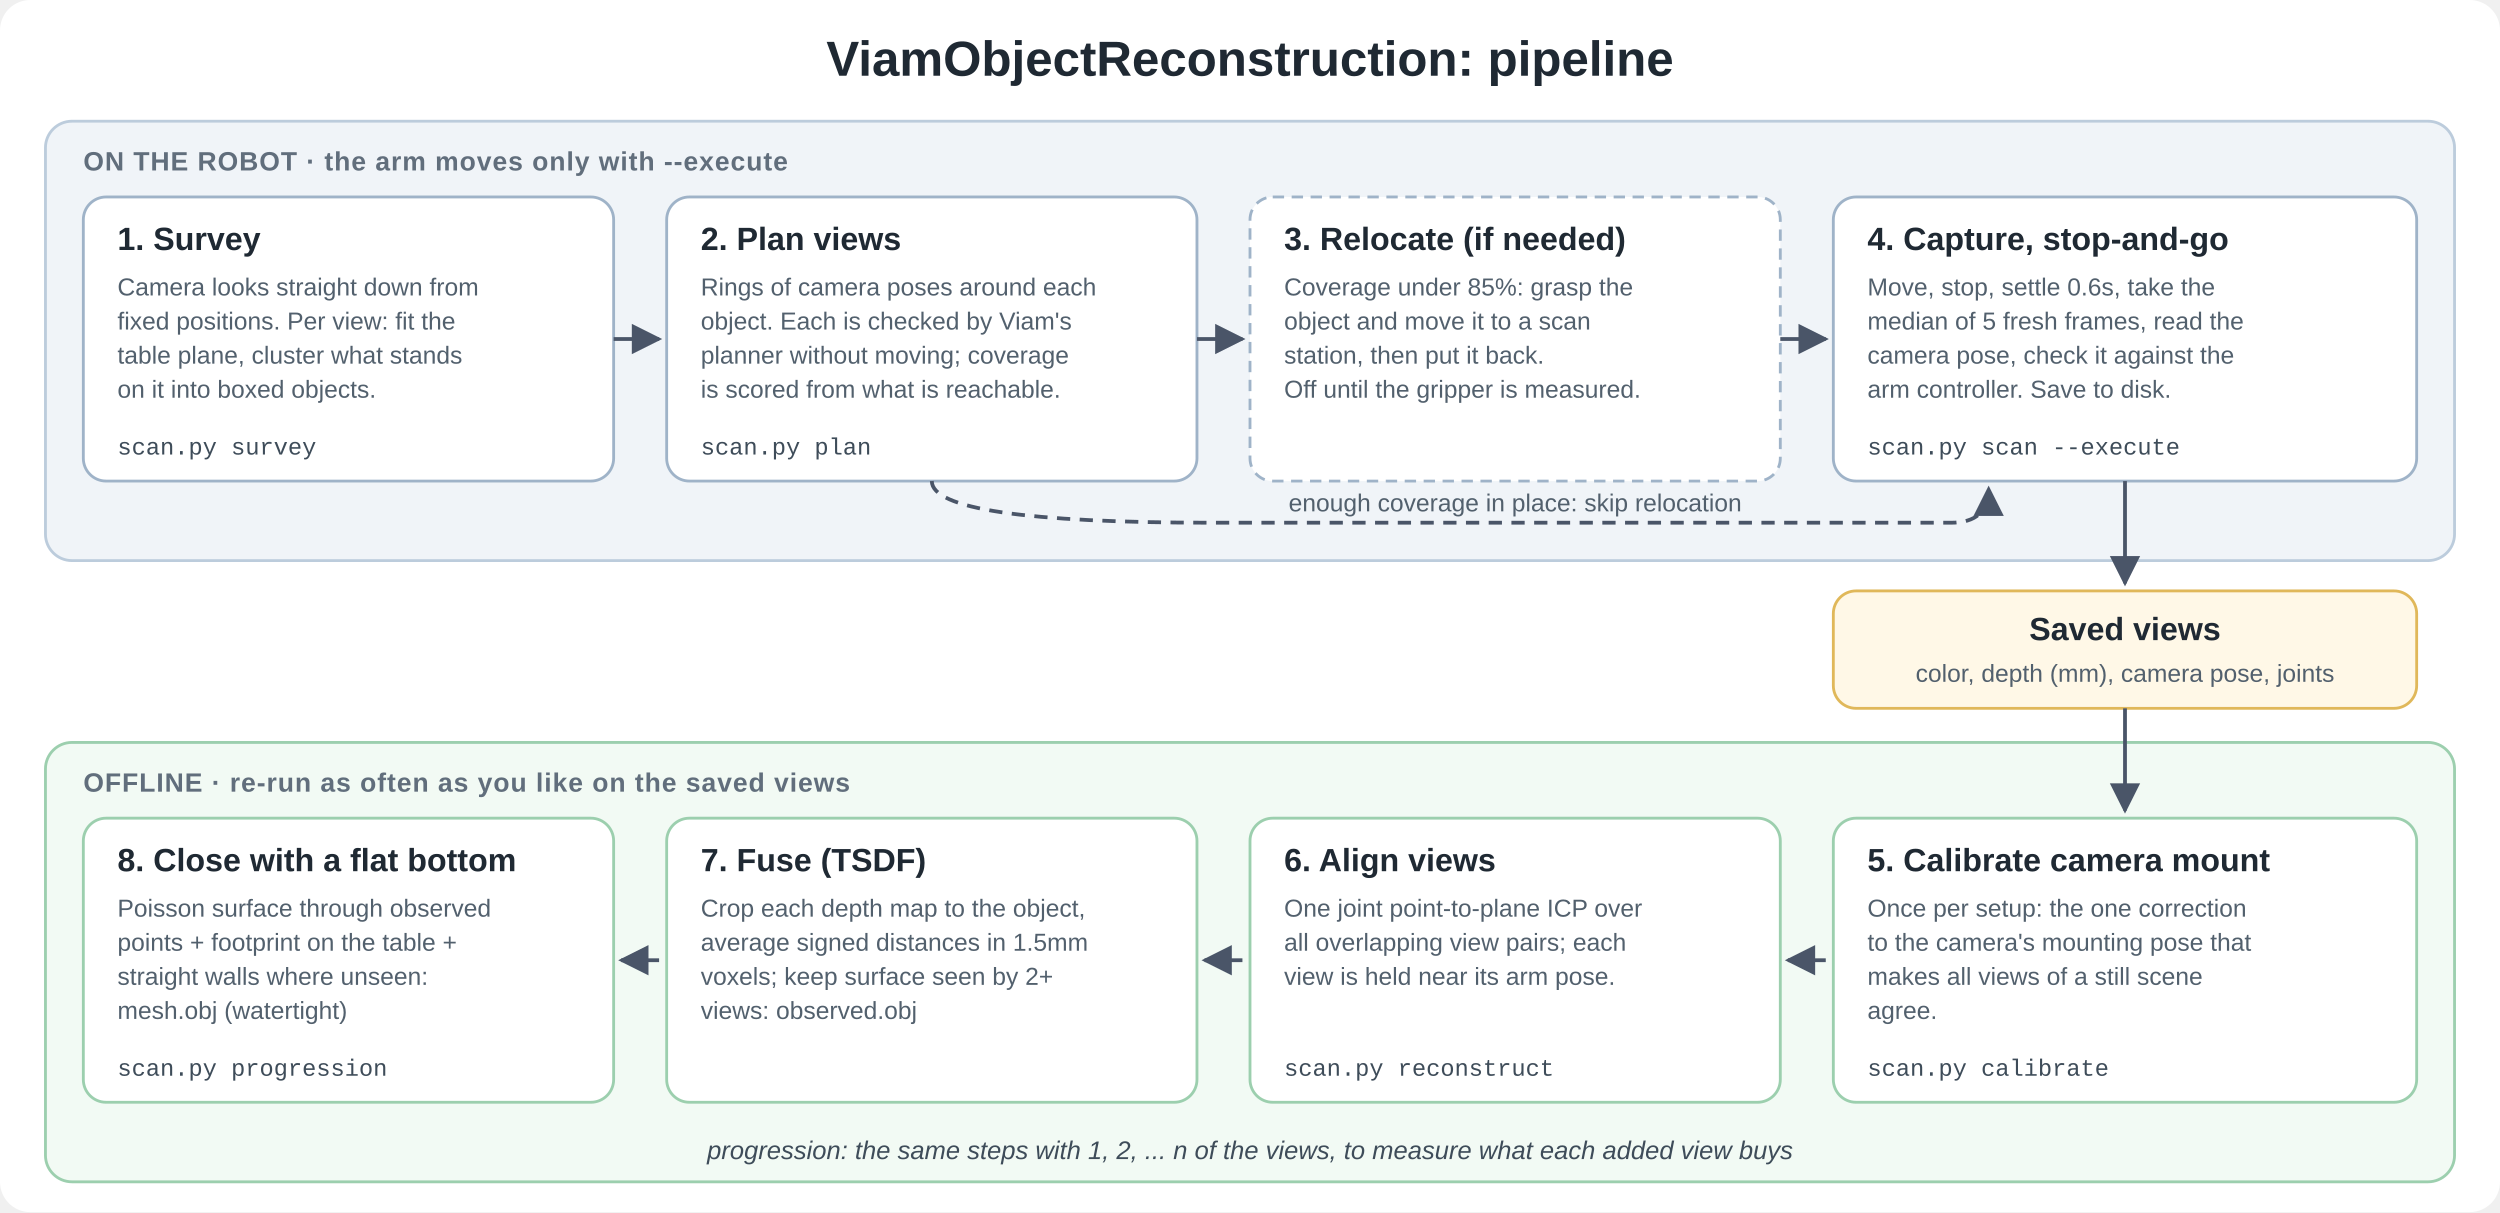
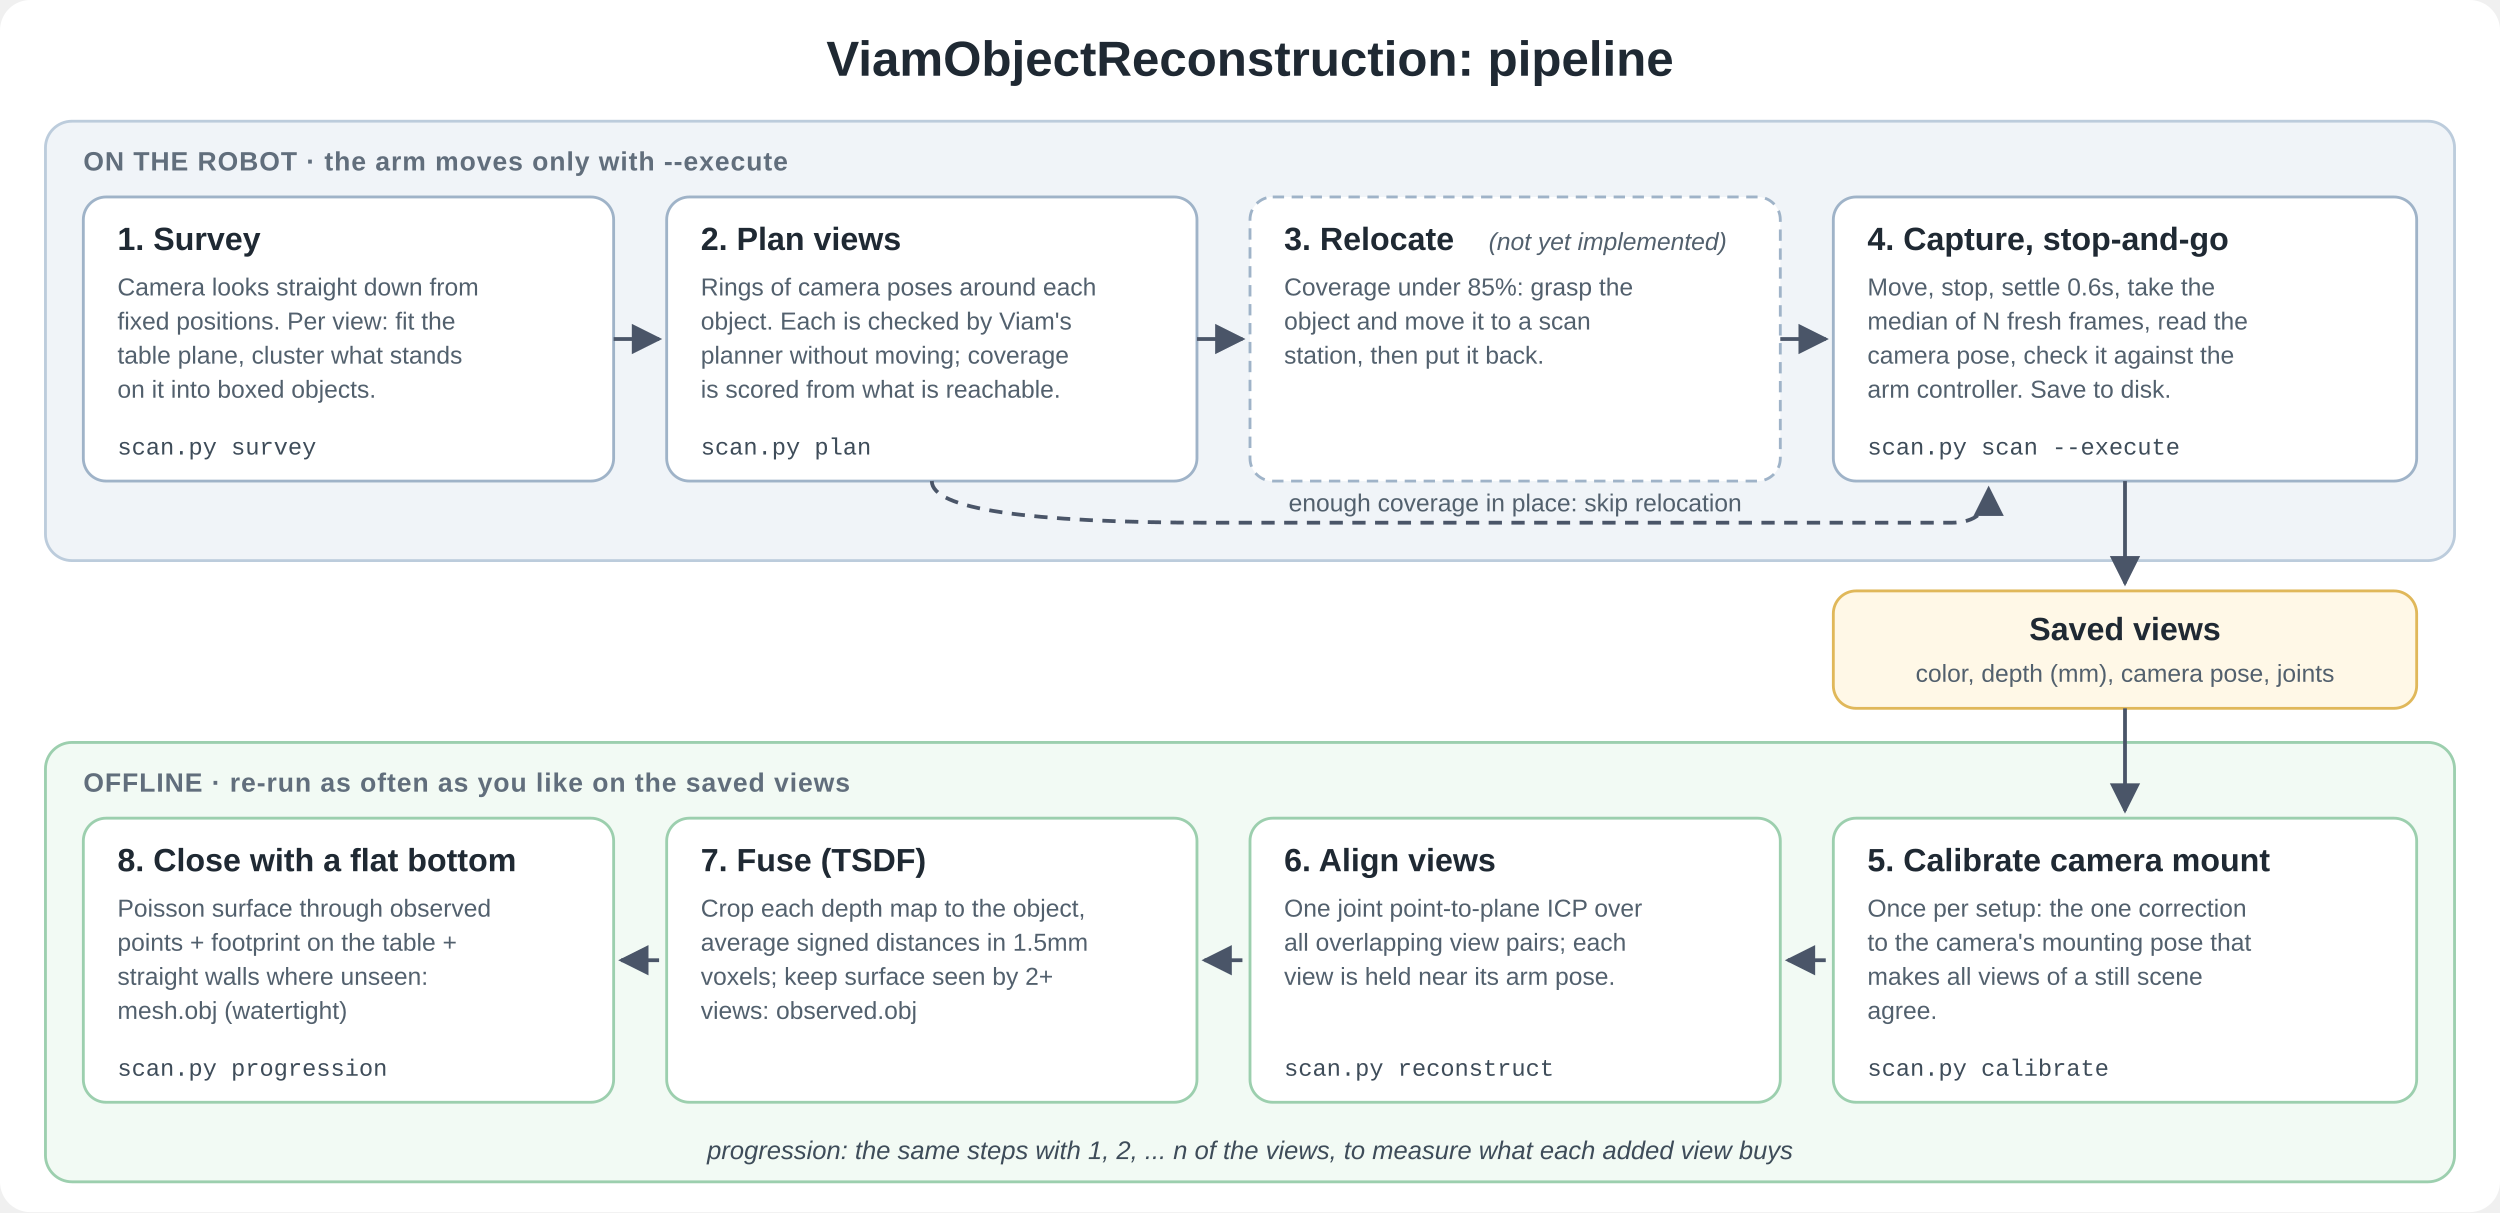
<svg xmlns="http://www.w3.org/2000/svg" width="1320" height="640" viewBox="0 0 1320 640" font-family="Liberation Sans, Arial, Helvetica, sans-serif">
  <defs>
    <marker id="arrow" viewBox="0 0 10 10" refX="9" refY="5" markerWidth="8" markerHeight="8" orient="auto-start-reverse">
      <path d="M0,0 L10,5 L0,10 z" fill="#4A5568" />
    </marker>
    <style>
      .title { font-size: 26px; font-weight: 700; fill: #1F2933; }
      .lane { font-size: 14px; font-weight: 700; fill: #616E7C; letter-spacing: 0.5px; }
      .name { font-size: 17px; font-weight: 700; fill: #1F2933; }
      .desc { font-size: 13px; fill: #52606D; }
      .cmd { font-size: 12.5px; fill: #3E4C59; font-family: "Liberation Mono", monospace; }
      .note { font-size: 13.5px; fill: #3E4C59; font-style: italic; }
      .edge { stroke: #4A5568; stroke-width: 2; fill: none; marker-end: url(#arrow); }
      .dashed { stroke: #4A5568; stroke-width: 2; fill: none; stroke-dasharray: 7 5; marker-end: url(#arrow); }
    </style>
  </defs>
  <rect x="0" y="0" width="1320" height="640" rx="16" fill="#FFFFFF" />
  <text x="660" y="40" text-anchor="middle" class="title">ViamObjectReconstruction: pipeline</text>
  <rect x="24" y="64" width="1272" height="232" rx="14" fill="#F0F4F8" stroke="#BCCCDC" stroke-width="1.5" />
  <text x="44" y="90" class="lane">ON THE ROBOT  ·  the arm moves only with --execute</text>
  <rect x="44" y="104" width="280" height="150" rx="12" fill="#FFFFFF" stroke="#9FB3C8" stroke-width="1.5" />
  <text x="62" y="132" class="name">1. Survey</text>
  <text x="62" y="156" class="desc">Camera looks straight down from</text>
  <text x="62" y="174" class="desc">fixed positions. Per view: fit the</text>
  <text x="62" y="192" class="desc">table plane, cluster what stands</text>
  <text x="62" y="210" class="desc">on it into boxed objects.</text>
  <text x="62" y="240" class="cmd">scan.py survey</text>
  <rect x="352" y="104" width="280" height="150" rx="12" fill="#FFFFFF" stroke="#9FB3C8" stroke-width="1.5" />
  <text x="370" y="132" class="name">2. Plan views</text>
  <text x="370" y="156" class="desc">Rings of camera poses around each</text>
  <text x="370" y="174" class="desc">object. Each is checked by Viam's</text>
  <text x="370" y="192" class="desc">planner without moving; coverage</text>
  <text x="370" y="210" class="desc">is scored from what is reachable.</text>
  <text x="370" y="240" class="cmd">scan.py plan</text>
  <rect x="660" y="104" width="280" height="150" rx="12" fill="#FFFFFF" stroke="#9FB3C8" stroke-width="1.5" stroke-dasharray="6 4" />
-   <text x="678" y="132" class="name">3. Relocate (if needed)</text>
+   <text x="678" y="132" class="name">3. Relocate</text>
+   <text x="786" y="132" class="desc" font-style="italic">(not yet implemented)</text>
  <text x="678" y="156" class="desc">Coverage under 85%: grasp the</text>
  <text x="678" y="174" class="desc">object and move it to a scan</text>
  <text x="678" y="192" class="desc">station, then put it back.</text>
-   <text x="678" y="210" class="desc">Off until the gripper is measured.</text>
  <rect x="968" y="104" width="308" height="150" rx="12" fill="#FFFFFF" stroke="#9FB3C8" stroke-width="1.5" />
  <text x="986" y="132" class="name">4. Capture, stop-and-go</text>
  <text x="986" y="156" class="desc">Move, stop, settle 0.6s, take the</text>
-   <text x="986" y="174" class="desc">median of 5 fresh frames, read the</text>
+   <text x="986" y="174" class="desc">median of N fresh frames, read the</text>
  <text x="986" y="192" class="desc">camera pose, check it against the</text>
  <text x="986" y="210" class="desc">arm controller. Save to disk.</text>
  <text x="986" y="240" class="cmd">scan.py scan --execute</text>
  <path d="M324,179 L348,179" class="edge" />
  <path d="M632,179 L656,179" class="edge" />
  <path d="M940,179 L964,179" class="edge" />
  <path d="M492,254 Q492,276 640,276 L1030,276 Q1050,276 1050,258" class="dashed" />
  <text x="800" y="270" text-anchor="middle" class="desc">enough coverage in place: skip relocation</text>
  <rect x="968" y="312" width="308" height="62" rx="12" fill="#FFF8E7" stroke="#E0B85A" stroke-width="1.5" />
  <text x="1122" y="338" text-anchor="middle" class="name">Saved views</text>
  <text x="1122" y="360" text-anchor="middle" class="desc">color, depth (mm), camera pose, joints</text>
  <path d="M1122,254 L1122,308" class="edge" />
  <rect x="24" y="392" width="1272" height="232" rx="14" fill="#F2FAF4" stroke="#9CCFAE" stroke-width="1.5" />
  <text x="44" y="418" class="lane">OFFLINE  ·  re-run as often as you like on the saved views</text>
  <rect x="968" y="432" width="308" height="150" rx="12" fill="#FFFFFF" stroke="#9CCFAE" stroke-width="1.5" />
  <text x="986" y="460" class="name">5. Calibrate camera mount</text>
  <text x="986" y="484" class="desc">Once per setup: the one correction</text>
  <text x="986" y="502" class="desc">to the camera's mounting pose that</text>
  <text x="986" y="520" class="desc">makes all views of a still scene</text>
  <text x="986" y="538" class="desc">agree.</text>
  <text x="986" y="568" class="cmd">scan.py calibrate</text>
  <rect x="660" y="432" width="280" height="150" rx="12" fill="#FFFFFF" stroke="#9CCFAE" stroke-width="1.5" />
  <text x="678" y="460" class="name">6. Align views</text>
  <text x="678" y="484" class="desc">One joint point-to-plane ICP over</text>
  <text x="678" y="502" class="desc">all overlapping view pairs; each</text>
  <text x="678" y="520" class="desc">view is held near its arm pose.</text>
  <text x="678" y="568" class="cmd">scan.py reconstruct</text>
  <rect x="352" y="432" width="280" height="150" rx="12" fill="#FFFFFF" stroke="#9CCFAE" stroke-width="1.5" />
  <text x="370" y="460" class="name">7. Fuse (TSDF)</text>
  <text x="370" y="484" class="desc">Crop each depth map to the object,</text>
  <text x="370" y="502" class="desc">average signed distances in 1.5mm</text>
  <text x="370" y="520" class="desc">voxels; keep surface seen by 2+</text>
  <text x="370" y="538" class="desc">views: observed.obj</text>
  <rect x="44" y="432" width="280" height="150" rx="12" fill="#FFFFFF" stroke="#9CCFAE" stroke-width="1.5" />
  <text x="62" y="460" class="name">8. Close with a flat bottom</text>
  <text x="62" y="484" class="desc">Poisson surface through observed</text>
  <text x="62" y="502" class="desc">points + footprint on the table +</text>
  <text x="62" y="520" class="desc">straight walls where unseen:</text>
  <text x="62" y="538" class="desc">mesh.obj (watertight)</text>
  <text x="62" y="568" class="cmd">scan.py progression</text>
  <path d="M1122,374 L1122,428" class="edge" />
  <path d="M964,507 L944,507" class="edge" />
  <path d="M656,507 L636,507" class="edge" />
  <path d="M348,507 L328,507" class="edge" />
  <text x="660" y="612" text-anchor="middle" class="note">progression: the same steps with 1, 2, ... n of the views, to measure what each added view buys</text>
</svg>
